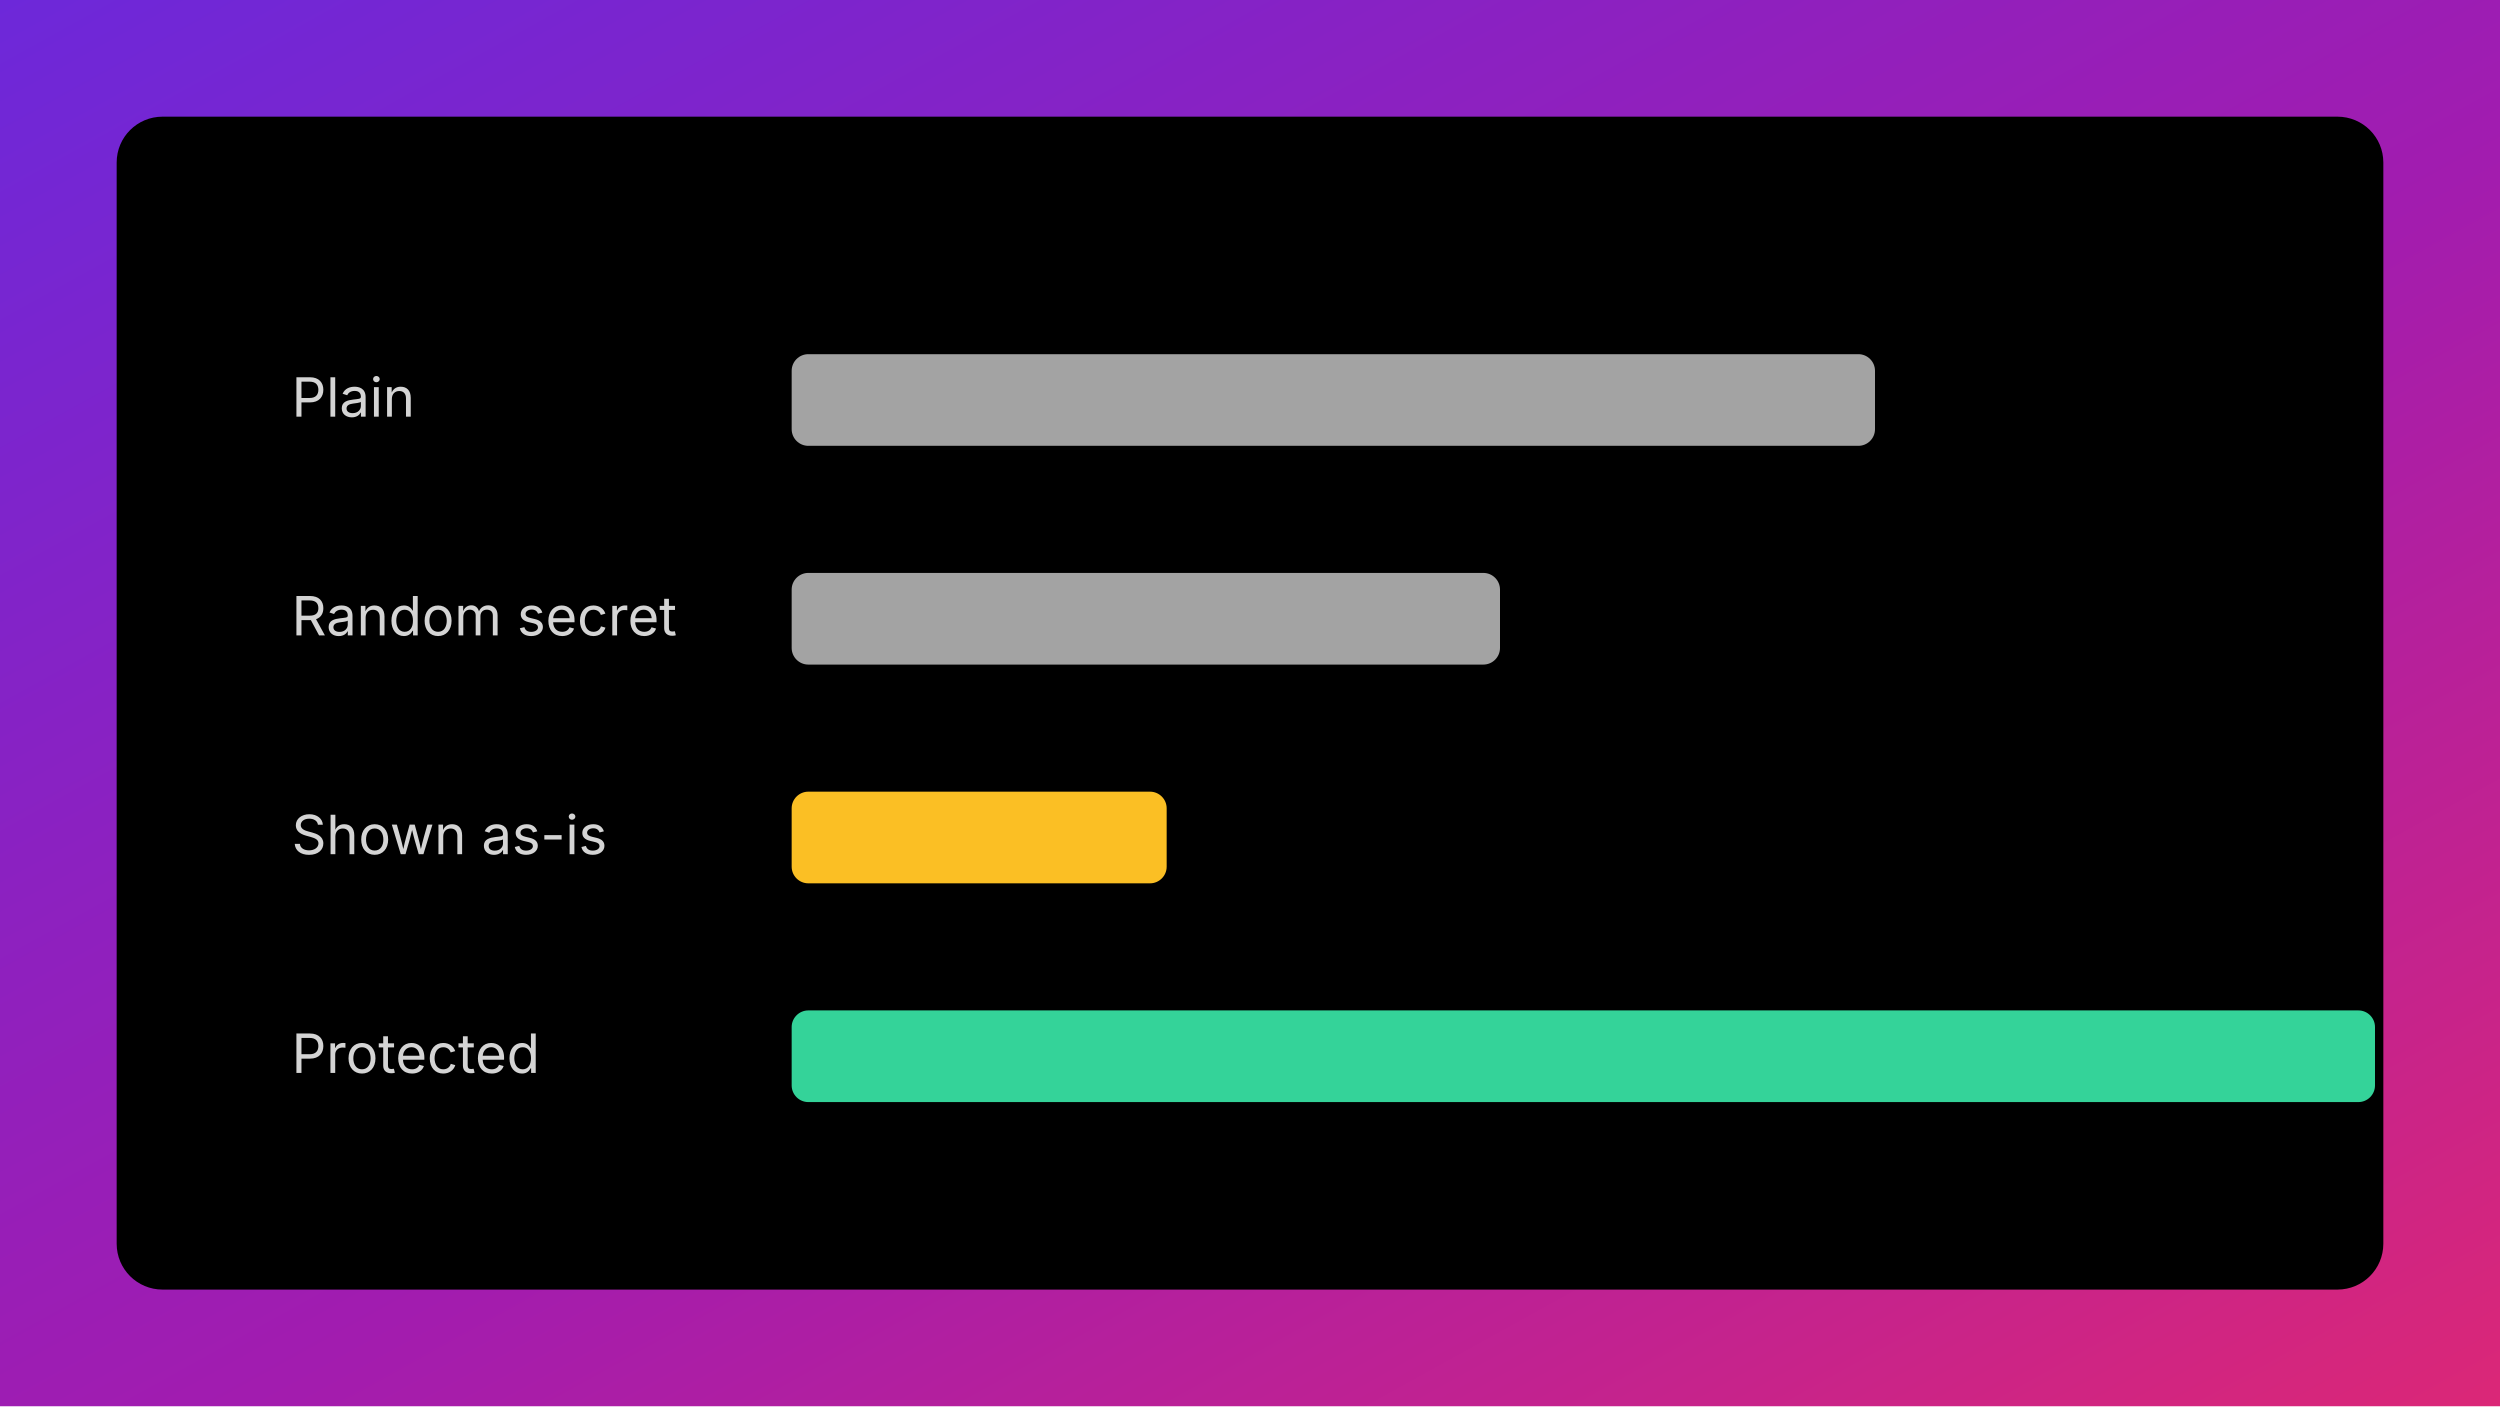
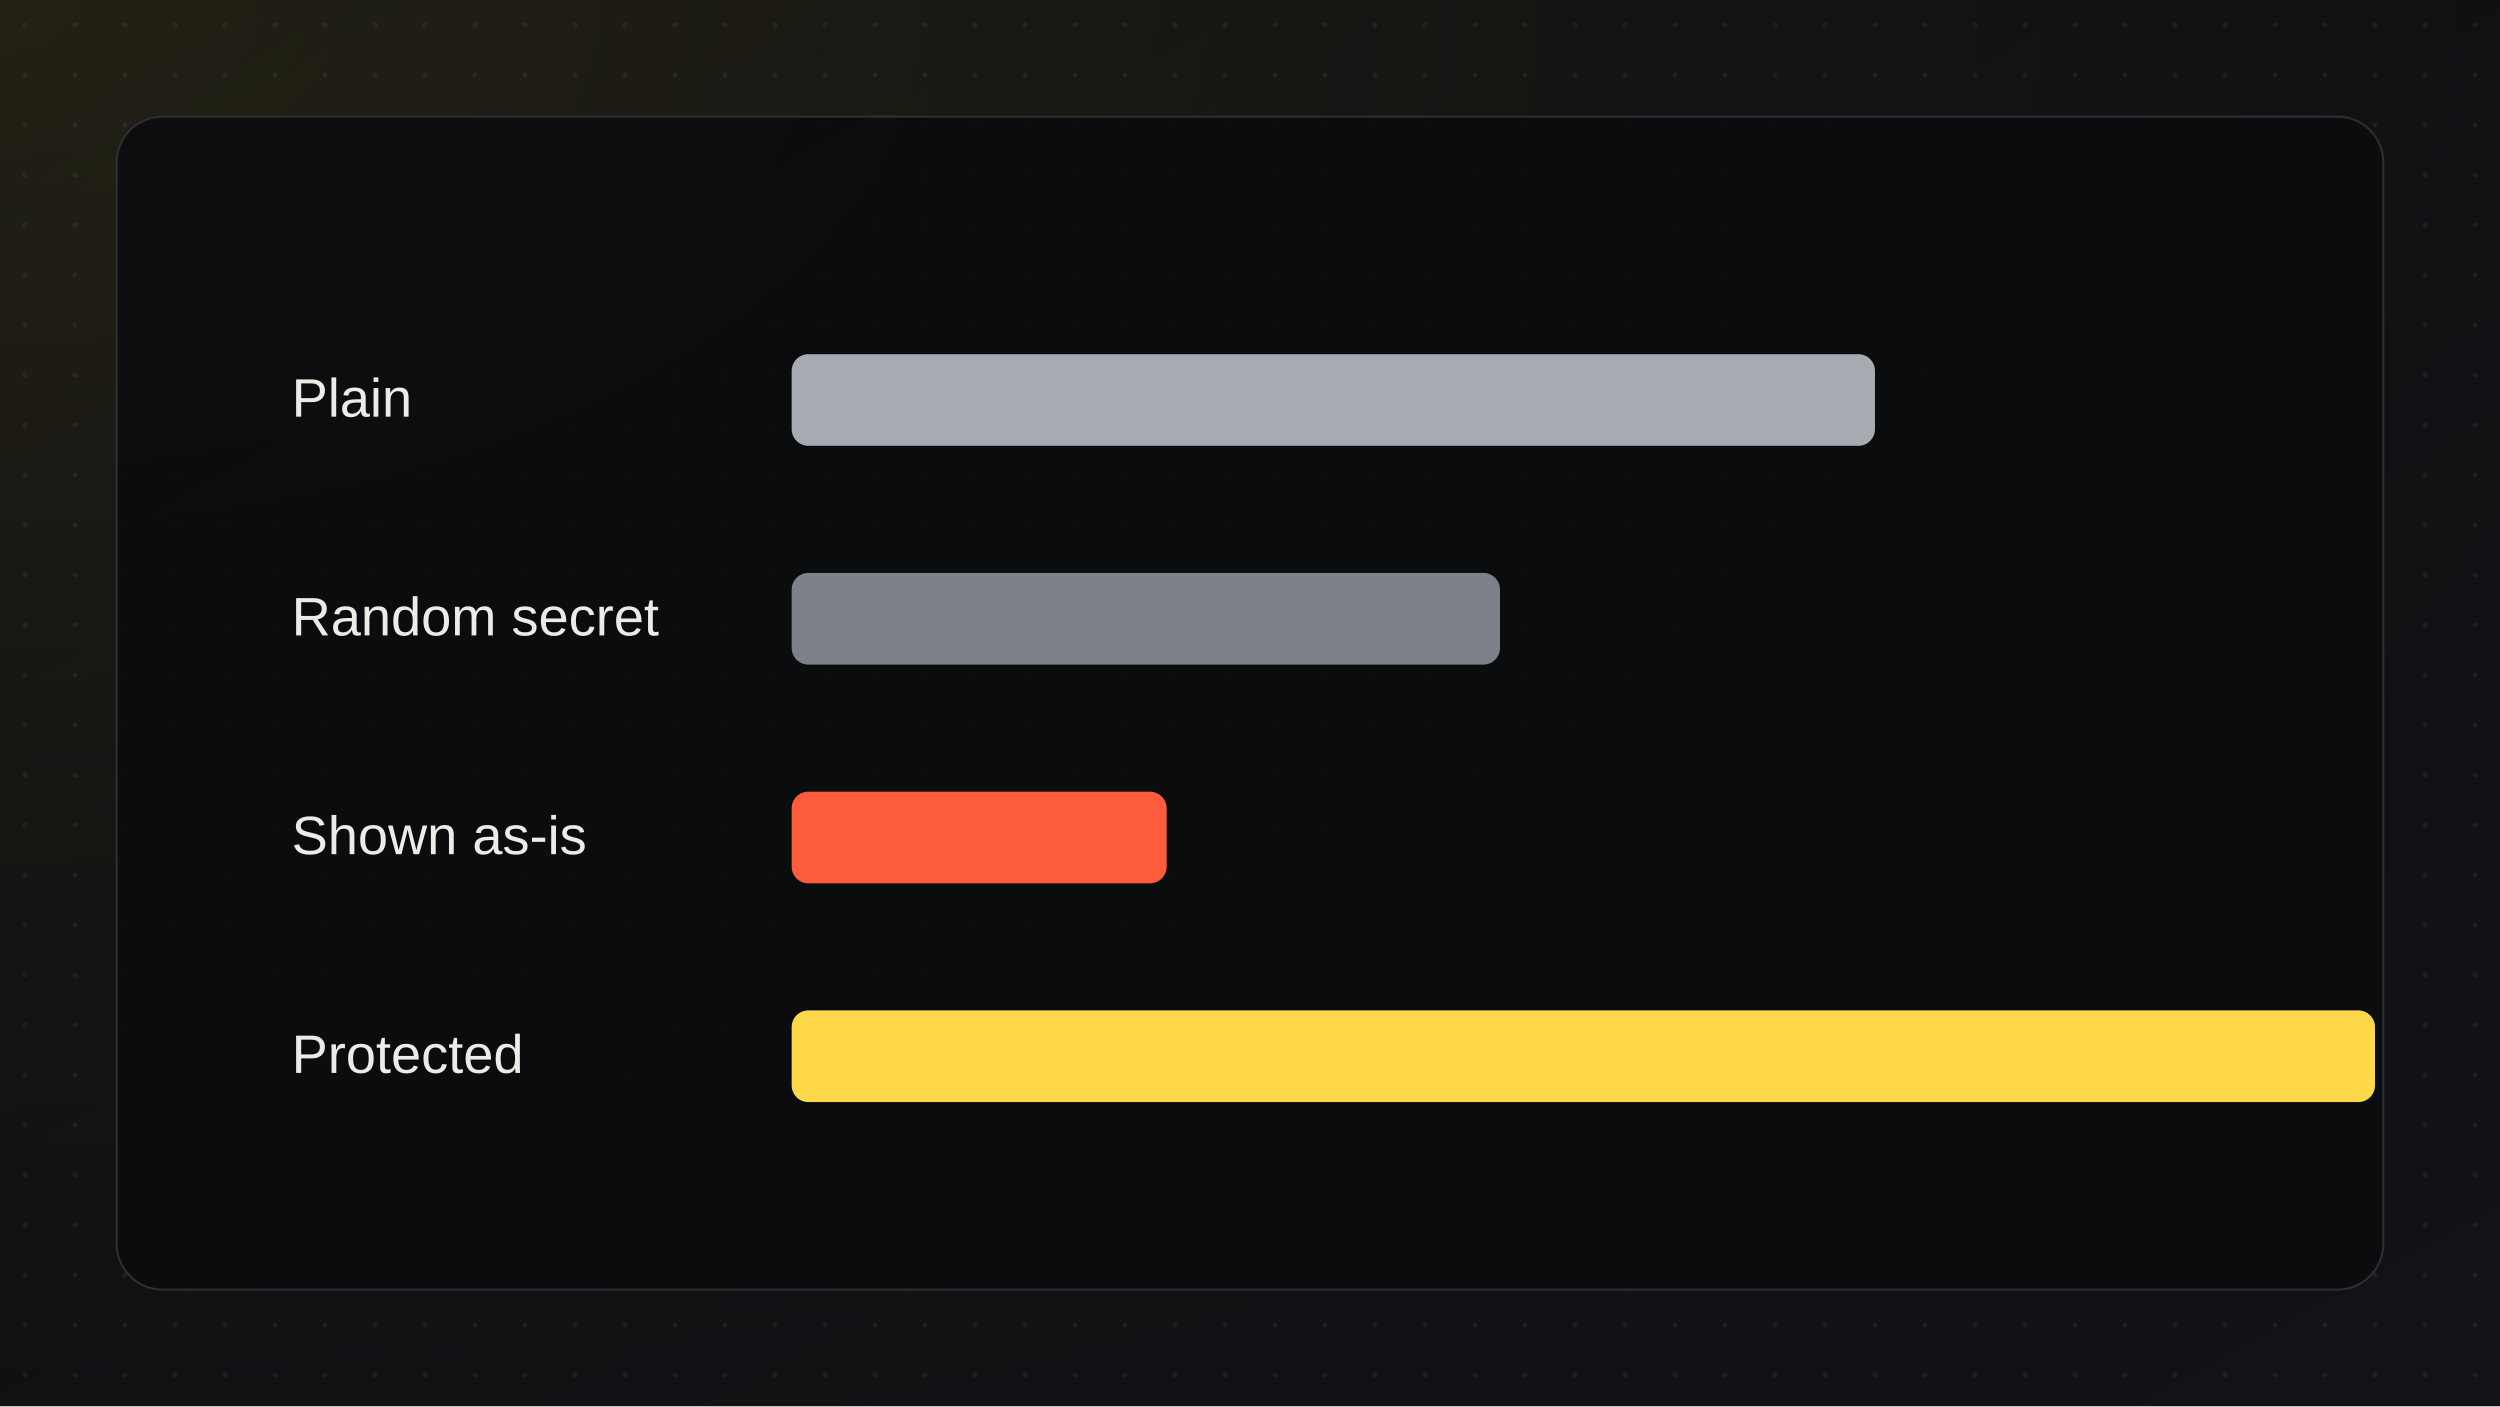
<svg xmlns="http://www.w3.org/2000/svg" viewBox="0 0 1200 675" width="1200" height="675">
  <defs>
    <linearGradient id="g" x1="0" y1="0" x2="1" y2="1">
-       <stop offset="0" stop-color="#6d28d9" />
-       <stop offset="0.55" stop-color="#a21caf" />
-       <stop offset="1" stop-color="#db2777" />
+       <stop offset="0" stop-color="#0b0c0e" />
+       <stop offset="1" stop-color="#111317" />
    </linearGradient>
+     <radialGradient id="glow" cx="0" cy="0" r="1.1">
+       <stop offset="0" stop-color="#ffd84a" stop-opacity="0.1" />
+       <stop offset="0.6" stop-color="#ffd84a" stop-opacity="0.025" />
+       <stop offset="1" stop-color="#ffd84a" stop-opacity="0" />
+     </radialGradient>
+     <pattern id="dots" width="24" height="24" patternUnits="userSpaceOnUse">
+       <circle cx="12" cy="12" r="1.2" fill="#ecece7" fill-opacity="0.06" />
+     </pattern>
  </defs>
  <rect width="1200" height="675" fill="url(#g)" />
-   <rect x="56" y="56" width="1088" height="563" rx="22" fill="#000" />
-   <text x="140" y="200" fill="#d4d4d4" font-size="26" font-family="ui-sans-serif, -apple-system, Segoe UI, sans-serif">Plain</text>
-   <rect x="380" y="170" width="520" height="44" rx="8" fill="#a3a3a3" />
-   <text x="140" y="305" fill="#d4d4d4" font-size="26" font-family="ui-sans-serif, -apple-system, Segoe UI, sans-serif">Random secret</text>
-   <rect x="380" y="275" width="340" height="44" rx="8" fill="#a3a3a3" />
-   <text x="140" y="410" fill="#d4d4d4" font-size="26" font-family="ui-sans-serif, -apple-system, Segoe UI, sans-serif">Shown as-is</text>
-   <rect x="380" y="380" width="180" height="44" rx="8" fill="#fbbf24" />
-   <text x="140" y="515" fill="#d4d4d4" font-size="26" font-family="ui-sans-serif, -apple-system, Segoe UI, sans-serif">Protected</text>
-   <rect x="380" y="485" width="760" height="44" rx="8" fill="#34d399" />
+   <rect width="1200" height="675" fill="url(#dots)" />
+   <rect width="1200" height="675" fill="url(#glow)" />
+   <rect x="56" y="56" width="1088" height="563" rx="22" fill="#0b0c0e" fill-opacity="0.9" stroke="#2b2e33" stroke-width="1" />
+   <text x="140" y="200" fill="#ecece7" font-size="26" font-family="Archivo, Helvetica Neue, Arial, sans-serif">Plain</text>
+   <rect x="380" y="170" width="520" height="44" rx="8" fill="#a6aab1" />
+   <text x="140" y="305" fill="#ecece7" font-size="26" font-family="Archivo, Helvetica Neue, Arial, sans-serif">Random secret</text>
+   <rect x="380" y="275" width="340" height="44" rx="8" fill="#7d828a" />
+   <text x="140" y="410" fill="#ecece7" font-size="26" font-family="Archivo, Helvetica Neue, Arial, sans-serif">Shown as-is</text>
+   <rect x="380" y="380" width="180" height="44" rx="8" fill="#ff5b3d" />
+   <text x="140" y="515" fill="#ecece7" font-size="26" font-family="Archivo, Helvetica Neue, Arial, sans-serif">Protected</text>
+   <rect x="380" y="485" width="760" height="44" rx="8" fill="#ffd84a" />
</svg>
